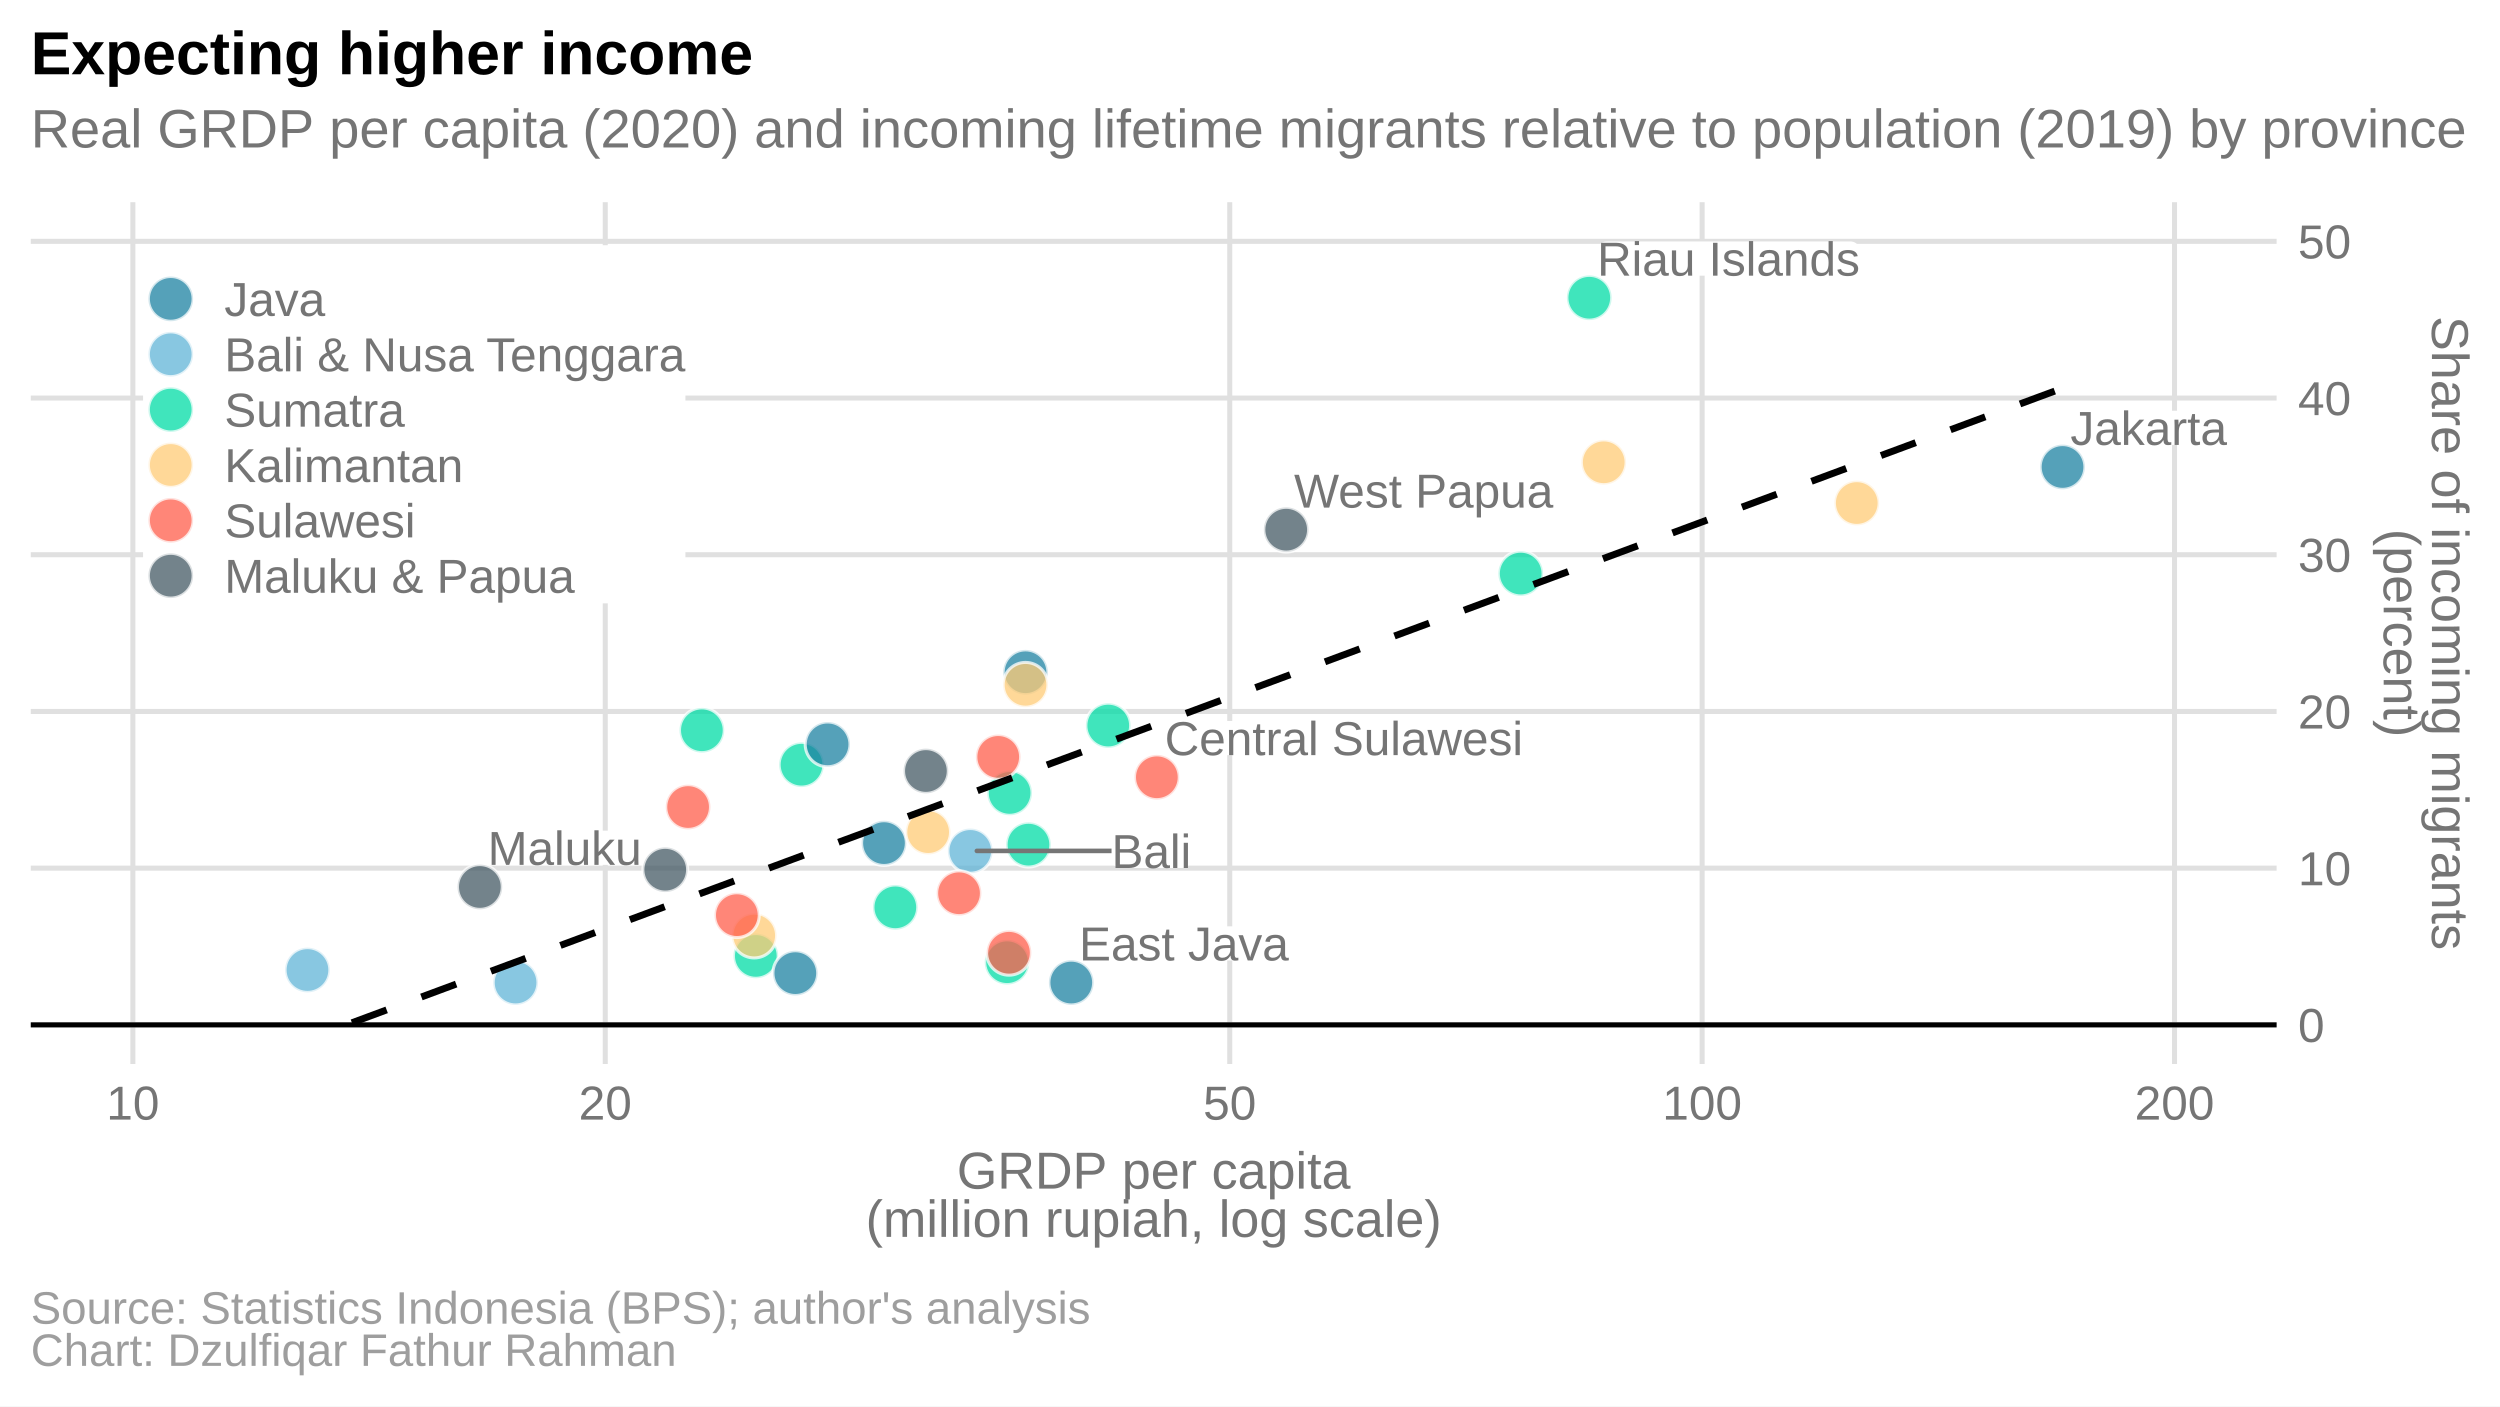
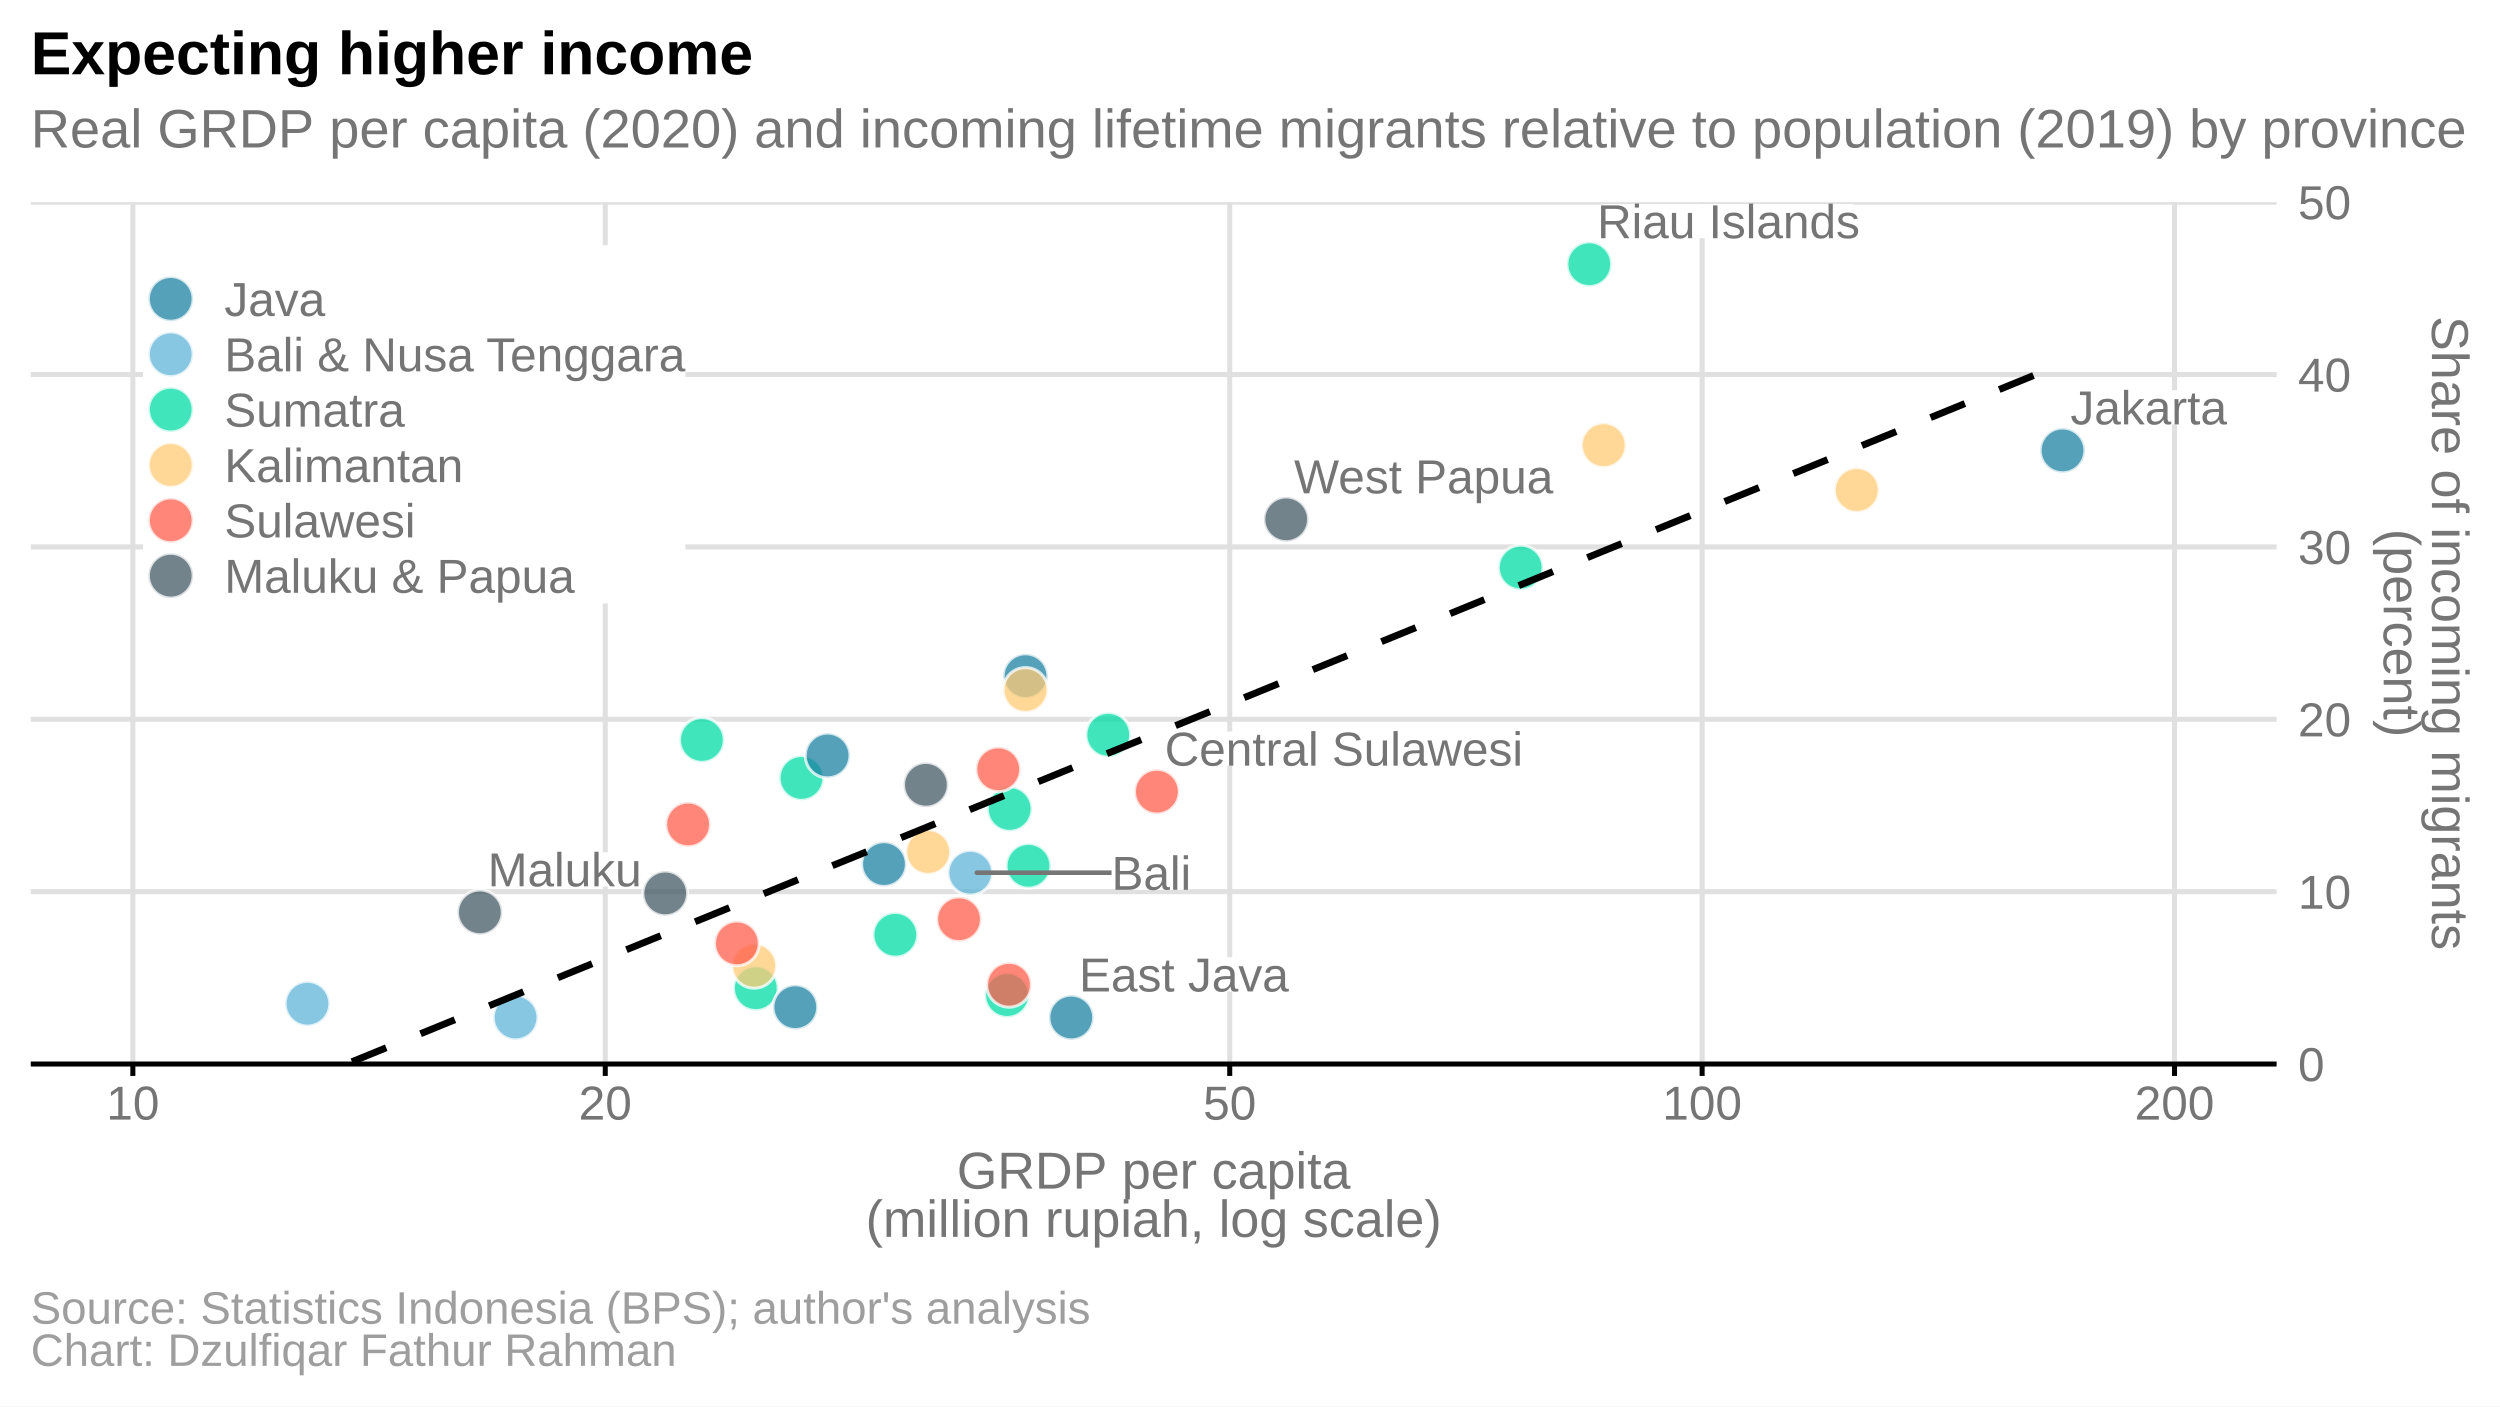
<svg xmlns="http://www.w3.org/2000/svg" class="svglite" width="576.00pt" height="324.00pt" viewBox="0 0 576.00 324.00">
  <defs>
    <style type="text/css">
    .svglite line, .svglite polyline, .svglite polygon, .svglite path, .svglite rect, .svglite circle {
      fill: none;
      stroke: #000000;
      stroke-linecap: round;
      stroke-linejoin: round;
      stroke-miterlimit: 10.00;
    }
  </style>
  </defs>
  <rect width="100%" height="100%" style="stroke: none; fill: #FFFFFF;" />
  <defs>
    <clipPath id="cpMC4wMHw1NzYuMDB8MC4wMHwzMjQuMDA=">
      <rect x="0.00" y="0.00" width="576.00" height="324.00" />
    </clipPath>
  </defs>
  <g clip-path="url(#cpMC4wMHw1NzYuMDB8MC4wMHwzMjQuMDA=)">
    <rect x="0.00" y="0.00" width="576.00" height="324.00" style="stroke-width: 1.07; stroke: none; fill: #FFFFFF;" />
  </g>
  <defs>
    <clipPath id="cpNy4wOXw1MjQuNTN8NDYuNTh8MjQ1LjE1">
      <rect x="7.09" y="46.58" width="517.44" height="198.58" />
    </clipPath>
  </defs>
  <g clip-path="url(#cpNy4wOXw1MjQuNTN8NDYuNTh8MjQ1LjE1)">
    <rect x="7.09" y="46.58" width="517.44" height="198.58" style="stroke-width: 1.07; stroke: none; fill: #FFFFFF;" />
-     <polyline points="7.09,236.13 524.53,236.13 " style="stroke-width: 1.16; stroke: #E0E0E0; stroke-linecap: butt;" />
-     <polyline points="7.09,200.02 524.53,200.02 " style="stroke-width: 1.16; stroke: #E0E0E0; stroke-linecap: butt;" />
-     <polyline points="7.09,163.92 524.53,163.92 " style="stroke-width: 1.16; stroke: #E0E0E0; stroke-linecap: butt;" />
-     <polyline points="7.09,127.81 524.53,127.81 " style="stroke-width: 1.16; stroke: #E0E0E0; stroke-linecap: butt;" />
-     <polyline points="7.09,91.71 524.53,91.71 " style="stroke-width: 1.16; stroke: #E0E0E0; stroke-linecap: butt;" />
-     <polyline points="7.09,55.60 524.53,55.60 " style="stroke-width: 1.16; stroke: #E0E0E0; stroke-linecap: butt;" />
+     <polyline points="7.09,245.15 524.53,245.15 " style="stroke-width: 1.16; stroke: #E0E0E0; stroke-linecap: butt;" />
+     <polyline points="7.09,205.44 524.53,205.44 " style="stroke-width: 1.16; stroke: #E0E0E0; stroke-linecap: butt;" />
+     <polyline points="7.09,165.72 524.53,165.72 " style="stroke-width: 1.16; stroke: #E0E0E0; stroke-linecap: butt;" />
+     <polyline points="7.09,126.01 524.53,126.01 " style="stroke-width: 1.16; stroke: #E0E0E0; stroke-linecap: butt;" />
+     <polyline points="7.09,86.29 524.53,86.29 " style="stroke-width: 1.16; stroke: #E0E0E0; stroke-linecap: butt;" />
+     <polyline points="7.09,46.58 524.53,46.58 " style="stroke-width: 1.16; stroke: #E0E0E0; stroke-linecap: butt;" />
    <polyline points="30.61,245.15 30.61,46.58 " style="stroke-width: 1.16; stroke: #E0E0E0; stroke-linecap: butt;" />
    <polyline points="139.45,245.15 139.45,46.58 " style="stroke-width: 1.16; stroke: #E0E0E0; stroke-linecap: butt;" />
    <polyline points="283.33,245.15 283.33,46.58 " style="stroke-width: 1.16; stroke: #E0E0E0; stroke-linecap: butt;" />
    <polyline points="392.17,245.15 392.17,46.58 " style="stroke-width: 1.16; stroke: #E0E0E0; stroke-linecap: butt;" />
    <polyline points="501.01,245.15 501.01,46.58 " style="stroke-width: 1.16; stroke: #E0E0E0; stroke-linecap: butt;" />
-     <line x1="7.09" y1="236.13" x2="524.53" y2="236.13" style="stroke-width: 1.16; stroke-linecap: butt;" />
-     <circle cx="174.14" cy="220.24" r="5.16" style="stroke-width: 0.71; stroke: #FFFFFF; stroke-opacity: 0.75; fill: #00DCA6; fill-opacity: 0.75;" />
-     <circle cx="232.03" cy="221.69" r="5.16" style="stroke-width: 0.71; stroke: #FFFFFF; stroke-opacity: 0.75; fill: #00DCA6; fill-opacity: 0.75;" />
-     <circle cx="206.28" cy="209.05" r="5.16" style="stroke-width: 0.71; stroke: #FFFFFF; stroke-opacity: 0.75; fill: #00DCA6; fill-opacity: 0.75;" />
-     <circle cx="350.37" cy="132.15" r="5.16" style="stroke-width: 0.71; stroke: #FFFFFF; stroke-opacity: 0.75; fill: #00DCA6; fill-opacity: 0.75;" />
-     <circle cx="255.34" cy="167.17" r="5.16" style="stroke-width: 0.71; stroke: #FFFFFF; stroke-opacity: 0.75; fill: #00DCA6; fill-opacity: 0.75;" />
-     <circle cx="236.96" cy="194.61" r="5.16" style="stroke-width: 0.71; stroke: #FFFFFF; stroke-opacity: 0.75; fill: #00DCA6; fill-opacity: 0.75;" />
-     <circle cx="161.71" cy="168.25" r="5.16" style="stroke-width: 0.71; stroke: #FFFFFF; stroke-opacity: 0.75; fill: #00DCA6; fill-opacity: 0.75;" />
-     <circle cx="184.67" cy="176.19" r="5.16" style="stroke-width: 0.71; stroke: #FFFFFF; stroke-opacity: 0.75; fill: #00DCA6; fill-opacity: 0.75;" />
-     <circle cx="232.62" cy="182.69" r="5.16" style="stroke-width: 0.71; stroke: #FFFFFF; stroke-opacity: 0.75; fill: #00DCA6; fill-opacity: 0.75;" />
-     <circle cx="366.17" cy="68.60" r="5.16" style="stroke-width: 0.71; stroke: #FFFFFF; stroke-opacity: 0.75; fill: #00DCA6; fill-opacity: 0.75;" />
-     <circle cx="475.21" cy="107.59" r="5.16" style="stroke-width: 0.71; stroke: #FFFFFF; stroke-opacity: 0.75; fill: #1D81A2; fill-opacity: 0.75;" />
-     <circle cx="203.67" cy="194.25" r="5.16" style="stroke-width: 0.71; stroke: #FFFFFF; stroke-opacity: 0.75; fill: #1D81A2; fill-opacity: 0.75;" />
-     <circle cx="183.24" cy="224.21" r="5.16" style="stroke-width: 0.71; stroke: #FFFFFF; stroke-opacity: 0.75; fill: #1D81A2; fill-opacity: 0.75;" />
-     <circle cx="190.68" cy="171.50" r="5.16" style="stroke-width: 0.71; stroke: #FFFFFF; stroke-opacity: 0.75; fill: #1D81A2; fill-opacity: 0.75;" />
-     <circle cx="246.82" cy="226.38" r="5.16" style="stroke-width: 0.71; stroke: #FFFFFF; stroke-opacity: 0.75; fill: #1D81A2; fill-opacity: 0.75;" />
-     <circle cx="236.28" cy="154.89" r="5.16" style="stroke-width: 0.71; stroke: #FFFFFF; stroke-opacity: 0.75; fill: #1D81A2; fill-opacity: 0.75;" />
-     <circle cx="223.55" cy="196.05" r="5.16" style="stroke-width: 0.71; stroke: #FFFFFF; stroke-opacity: 0.75; fill: #60B4D7; fill-opacity: 0.75;" />
-     <circle cx="118.79" cy="226.38" r="5.16" style="stroke-width: 0.71; stroke: #FFFFFF; stroke-opacity: 0.75; fill: #60B4D7; fill-opacity: 0.75;" />
-     <circle cx="70.84" cy="223.49" r="5.16" style="stroke-width: 0.71; stroke: #FFFFFF; stroke-opacity: 0.75; fill: #60B4D7; fill-opacity: 0.75;" />
-     <circle cx="173.77" cy="215.55" r="5.16" style="stroke-width: 0.71; stroke: #FFFFFF; stroke-opacity: 0.75; fill: #FFCA76; fill-opacity: 0.75;" />
-     <circle cx="236.28" cy="157.78" r="5.16" style="stroke-width: 0.71; stroke: #FFFFFF; stroke-opacity: 0.75; fill: #FFCA76; fill-opacity: 0.75;" />
-     <circle cx="213.85" cy="191.72" r="5.16" style="stroke-width: 0.71; stroke: #FFFFFF; stroke-opacity: 0.75; fill: #FFCA76; fill-opacity: 0.75;" />
-     <circle cx="427.80" cy="115.90" r="5.16" style="stroke-width: 0.71; stroke: #FFFFFF; stroke-opacity: 0.75; fill: #FFCA76; fill-opacity: 0.75;" />
-     <circle cx="369.50" cy="106.51" r="5.16" style="stroke-width: 0.71; stroke: #FFFFFF; stroke-opacity: 0.75; fill: #FFCA76; fill-opacity: 0.75;" />
-     <circle cx="220.96" cy="205.80" r="5.16" style="stroke-width: 0.71; stroke: #FFFFFF; stroke-opacity: 0.75; fill: #FF5E4B; fill-opacity: 0.75;" />
-     <circle cx="266.54" cy="179.08" r="5.16" style="stroke-width: 0.71; stroke: #FFFFFF; stroke-opacity: 0.75; fill: #FF5E4B; fill-opacity: 0.75;" />
-     <circle cx="232.47" cy="219.52" r="5.16" style="stroke-width: 0.71; stroke: #FFFFFF; stroke-opacity: 0.75; fill: #FF5E4B; fill-opacity: 0.75;" />
-     <circle cx="229.99" cy="174.39" r="5.16" style="stroke-width: 0.71; stroke: #FFFFFF; stroke-opacity: 0.75; fill: #FF5E4B; fill-opacity: 0.75;" />
-     <circle cx="169.77" cy="210.85" r="5.16" style="stroke-width: 0.71; stroke: #FFFFFF; stroke-opacity: 0.75; fill: #FF5E4B; fill-opacity: 0.75;" />
-     <circle cx="158.54" cy="185.94" r="5.16" style="stroke-width: 0.71; stroke: #FFFFFF; stroke-opacity: 0.75; fill: #FF5E4B; fill-opacity: 0.75;" />
-     <circle cx="110.56" cy="204.36" r="5.16" style="stroke-width: 0.71; stroke: #FFFFFF; stroke-opacity: 0.75; fill: #455A64; fill-opacity: 0.75;" />
-     <circle cx="153.27" cy="200.38" r="5.16" style="stroke-width: 0.71; stroke: #FFFFFF; stroke-opacity: 0.75; fill: #455A64; fill-opacity: 0.75;" />
-     <circle cx="296.34" cy="122.04" r="5.16" style="stroke-width: 0.71; stroke: #FFFFFF; stroke-opacity: 0.75; fill: #455A64; fill-opacity: 0.75;" />
-     <circle cx="213.33" cy="177.64" r="5.16" style="stroke-width: 0.71; stroke: #FFFFFF; stroke-opacity: 0.75; fill: #455A64; fill-opacity: 0.75;" />
-     <polyline points="81.08,235.65 86.20,233.75 91.32,231.85 96.44,229.95 101.55,228.05 106.67,226.15 111.79,224.26 116.91,222.36 122.03,220.46 127.15,218.56 132.27,216.66 137.38,214.76 142.50,212.86 147.62,210.96 152.74,209.06 157.86,207.17 162.98,205.27 168.10,203.37 173.21,201.47 178.33,199.57 183.45,197.67 188.57,195.77 193.69,193.87 198.81,191.98 203.93,190.08 209.04,188.18 214.16,186.28 219.28,184.38 224.40,182.48 229.52,180.58 234.64,178.68 239.76,176.78 244.87,174.89 249.99,172.99 255.11,171.09 260.23,169.19 265.35,167.29 270.47,165.39 275.59,163.49 280.70,161.59 285.82,159.69 290.94,157.80 296.06,155.90 301.18,154.00 306.30,152.10 311.42,150.20 316.54,148.30 321.65,146.40 326.77,144.50 331.89,142.60 337.01,140.71 342.13,138.81 347.25,136.91 352.37,135.01 357.48,133.11 362.60,131.21 367.72,129.31 372.84,127.41 377.96,125.51 383.08,123.62 388.20,121.72 393.31,119.82 398.43,117.92 403.55,116.02 408.67,114.12 413.79,112.22 418.91,110.32 424.03,108.42 429.14,106.53 434.26,104.63 439.38,102.73 444.50,100.83 449.62,98.93 454.74,97.03 459.86,95.13 464.97,93.23 470.09,91.33 475.21,89.44 " style="stroke-width: 1.60; stroke-dasharray: 8.54,8.54; stroke-linecap: butt;" />
-     <polygon points="370.14,63.51 426.37,63.51 426.28,63.51 426.63,63.50 426.97,63.43 427.29,63.30 427.59,63.13 427.86,62.91 428.09,62.65 428.28,62.36 428.41,62.04 428.50,61.70 428.53,61.35 428.53,61.35 428.53,57.79 428.53,57.79 428.50,57.45 428.41,57.11 428.28,56.79 428.09,56.50 427.86,56.24 427.59,56.02 427.29,55.84 426.97,55.72 426.63,55.65 426.37,55.63 370.14,55.63 370.40,55.65 370.05,55.64 369.71,55.68 369.38,55.78 369.06,55.92 368.78,56.12 368.52,56.36 368.32,56.64 368.15,56.95 368.04,57.28 367.99,57.62 367.98,57.79 367.98,61.35 367.99,61.18 367.99,61.53 368.04,61.87 368.15,62.20 368.32,62.51 368.52,62.78 368.78,63.02 369.06,63.22 369.38,63.37 369.71,63.47 370.05,63.51 " style="stroke-width: 0.00; stroke: none; fill: #FFFFFF;" />
-     <text x="367.98" y="63.51" style="font-size: 11.00px; fill: #757575; font-family: Arial;" textLength="60.54px" lengthAdjust="spacingAndGlyphs">Riau Islands</text>
-     <polygon points="479.18,102.51 510.95,102.51 510.86,102.50 511.21,102.49 511.55,102.42 511.87,102.30 512.17,102.12 512.44,101.90 512.67,101.64 512.86,101.35 512.99,101.03 513.08,100.69 513.11,100.35 513.11,100.35 513.11,96.79 513.11,96.79 513.08,96.44 512.99,96.10 512.86,95.78 512.67,95.49 512.44,95.23 512.17,95.01 511.87,94.84 511.55,94.71 511.21,94.64 510.95,94.63 479.18,94.63 479.44,94.64 479.09,94.63 478.75,94.67 478.41,94.77 478.10,94.92 477.81,95.12 477.56,95.36 477.35,95.63 477.19,95.94 477.08,96.27 477.03,96.61 477.02,96.79 477.02,100.35 477.03,100.17 477.03,100.52 477.08,100.86 477.19,101.19 477.35,101.50 477.56,101.78 477.81,102.02 478.10,102.22 478.41,102.37 478.75,102.46 479.09,102.50 " style="stroke-width: 0.00; stroke: none; fill: #FFFFFF;" />
-     <text x="477.02" y="102.51" style="font-size: 11.00px; fill: #757575; font-family: Arial;" textLength="36.09px" lengthAdjust="spacingAndGlyphs">Jakarta</text>
-     <polygon points="250.79,221.29 294.79,221.29 294.70,221.29 295.05,221.28 295.39,221.21 295.71,221.08 296.02,220.91 296.28,220.69 296.51,220.43 296.70,220.14 296.84,219.82 296.92,219.48 296.95,219.13 296.95,219.13 296.95,215.58 296.95,215.58 296.92,215.23 296.84,214.89 296.70,214.57 296.51,214.28 296.28,214.02 296.02,213.80 295.71,213.62 295.39,213.50 295.05,213.43 294.79,213.42 250.79,213.42 251.05,213.43 250.70,213.42 250.36,213.46 250.02,213.56 249.71,213.70 249.42,213.90 249.17,214.14 248.96,214.42 248.80,214.73 248.69,215.06 248.64,215.40 248.63,215.58 248.63,219.13 248.64,218.96 248.64,219.31 248.69,219.65 248.80,219.98 248.96,220.29 249.17,220.56 249.42,220.81 249.71,221.00 250.02,221.15 250.36,221.25 250.70,221.29 " style="stroke-width: 0.00; stroke: none; fill: #FFFFFF;" />
-     <text x="248.63" y="221.29" style="font-size: 11.00px; fill: #757575; font-family: Arial;" textLength="48.32px" lengthAdjust="spacingAndGlyphs">East Java</text>
-     <polygon points="270.51,173.99 348.74,173.99 348.65,173.99 349.00,173.98 349.34,173.91 349.66,173.79 349.96,173.61 350.23,173.39 350.46,173.13 350.65,172.84 350.79,172.52 350.87,172.18 350.90,171.83 350.90,171.83 350.90,168.28 350.90,168.28 350.87,167.93 350.79,167.59 350.65,167.27 350.46,166.98 350.23,166.72 349.96,166.50 349.66,166.33 349.34,166.20 349.00,166.13 348.74,166.12 270.51,166.12 270.77,166.13 270.42,166.12 270.08,166.16 269.74,166.26 269.43,166.41 269.14,166.60 268.89,166.84 268.68,167.12 268.52,167.43 268.41,167.76 268.36,168.10 268.35,168.28 268.35,171.83 268.36,171.66 268.36,172.01 268.41,172.35 268.52,172.68 268.68,172.99 268.89,173.27 269.14,173.51 269.43,173.70 269.74,173.85 270.08,173.95 270.42,173.99 " style="stroke-width: 0.00; stroke: none; fill: #FFFFFF;" />
-     <text x="268.35" y="173.99" style="font-size: 11.00px; fill: #757575; font-family: Arial;" textLength="82.55px" lengthAdjust="spacingAndGlyphs">Central Sulawesi</text>
-     <polygon points="114.53,199.27 145.68,199.27 145.59,199.27 145.94,199.25 146.28,199.18 146.60,199.06 146.90,198.89 147.17,198.67 147.40,198.41 147.59,198.11 147.73,197.79 147.81,197.45 147.84,197.11 147.84,197.11 147.84,193.55 147.84,193.55 147.81,193.20 147.73,192.87 147.59,192.55 147.40,192.25 147.17,191.99 146.90,191.77 146.60,191.60 146.28,191.48 145.94,191.41 145.68,191.39 114.53,191.39 114.79,191.41 114.44,191.39 114.10,191.43 113.76,191.53 113.45,191.68 113.16,191.88 112.91,192.12 112.70,192.40 112.54,192.70 112.43,193.03 112.38,193.38 112.37,193.55 112.37,197.11 112.38,196.93 112.38,197.28 112.43,197.62 112.54,197.95 112.70,198.26 112.91,198.54 113.16,198.78 113.45,198.98 113.76,199.13 114.10,199.22 114.44,199.27 " style="stroke-width: 0.00; stroke: none; fill: #FFFFFF;" />
-     <text x="112.37" y="199.27" style="font-size: 11.00px; fill: #757575; font-family: Arial;" textLength="35.47px" lengthAdjust="spacingAndGlyphs">Maluku</text>
-     <polygon points="300.31,116.95 355.73,116.95 355.64,116.95 355.99,116.93 356.33,116.86 356.65,116.74 356.96,116.57 357.23,116.35 357.46,116.09 357.64,115.79 357.78,115.47 357.86,115.13 357.89,114.79 357.89,114.79 357.89,111.23 357.89,111.23 357.86,110.88 357.78,110.55 357.64,110.23 357.46,109.93 357.23,109.67 356.96,109.45 356.65,109.28 356.33,109.16 355.99,109.09 355.73,109.07 300.31,109.07 300.57,109.09 300.22,109.07 299.88,109.11 299.54,109.21 299.23,109.36 298.94,109.56 298.69,109.80 298.48,110.08 298.32,110.38 298.21,110.71 298.16,111.06 298.15,111.23 298.15,114.79 298.16,114.61 298.16,114.96 298.21,115.30 298.32,115.63 298.48,115.94 298.69,116.22 298.94,116.46 299.23,116.66 299.54,116.81 299.88,116.90 300.22,116.95 " style="stroke-width: 0.00; stroke: none; fill: #FFFFFF;" />
-     <text x="298.15" y="116.95" style="font-size: 11.00px; fill: #757575; font-family: Arial;" textLength="59.74px" lengthAdjust="spacingAndGlyphs">West Papua</text>
-     <line x1="259.70" y1="196.05" x2="225.07" y2="196.05" style="stroke-width: 1.07; stroke: #757575;" />
-     <polygon points="258.26,199.99 272.28,199.99 272.19,199.99 272.54,199.97 272.88,199.90 273.21,199.78 273.51,199.61 273.78,199.39 274.01,199.13 274.19,198.83 274.33,198.51 274.41,198.18 274.44,197.83 274.44,197.83 274.44,194.27 274.44,194.27 274.41,193.93 274.33,193.59 274.19,193.27 274.01,192.98 273.78,192.72 273.51,192.50 273.21,192.32 272.88,192.20 272.54,192.13 272.28,192.11 258.26,192.11 258.52,192.13 258.17,192.12 257.83,192.16 257.50,192.25 257.18,192.40 256.90,192.60 256.65,192.84 256.44,193.12 256.27,193.43 256.16,193.76 256.11,194.10 256.10,194.27 256.10,197.83 256.11,197.66 256.11,198.00 256.16,198.35 256.27,198.68 256.44,198.98 256.65,199.26 256.90,199.50 257.18,199.70 257.50,199.85 257.83,199.95 258.17,199.99 " style="stroke-width: nan; stroke: none; fill: #FFFFFF;" />
-     <text x="256.10" y="199.99" style="font-size: 11.00px; fill: #757575; font-family: Arial;" textLength="18.34px" lengthAdjust="spacingAndGlyphs">Bali</text>
+     <circle cx="174.14" cy="227.68" r="5.16" style="stroke-width: 0.71; stroke: #FFFFFF; stroke-opacity: 0.75; fill: #00DCA6; fill-opacity: 0.75;" />
+     <circle cx="232.03" cy="229.27" r="5.16" style="stroke-width: 0.71; stroke: #FFFFFF; stroke-opacity: 0.75; fill: #00DCA6; fill-opacity: 0.75;" />
+     <circle cx="206.28" cy="215.37" r="5.16" style="stroke-width: 0.71; stroke: #FFFFFF; stroke-opacity: 0.75; fill: #00DCA6; fill-opacity: 0.75;" />
+     <circle cx="350.37" cy="130.77" r="5.16" style="stroke-width: 0.71; stroke: #FFFFFF; stroke-opacity: 0.75; fill: #00DCA6; fill-opacity: 0.75;" />
+     <circle cx="255.34" cy="169.30" r="5.16" style="stroke-width: 0.71; stroke: #FFFFFF; stroke-opacity: 0.75; fill: #00DCA6; fill-opacity: 0.75;" />
+     <circle cx="236.96" cy="199.48" r="5.16" style="stroke-width: 0.71; stroke: #FFFFFF; stroke-opacity: 0.75; fill: #00DCA6; fill-opacity: 0.75;" />
+     <circle cx="161.71" cy="170.49" r="5.16" style="stroke-width: 0.71; stroke: #FFFFFF; stroke-opacity: 0.75; fill: #00DCA6; fill-opacity: 0.75;" />
+     <circle cx="184.67" cy="179.23" r="5.16" style="stroke-width: 0.71; stroke: #FFFFFF; stroke-opacity: 0.75; fill: #00DCA6; fill-opacity: 0.75;" />
+     <circle cx="232.62" cy="186.38" r="5.16" style="stroke-width: 0.71; stroke: #FFFFFF; stroke-opacity: 0.75; fill: #00DCA6; fill-opacity: 0.75;" />
+     <circle cx="366.17" cy="60.87" r="5.16" style="stroke-width: 0.71; stroke: #FFFFFF; stroke-opacity: 0.75; fill: #00DCA6; fill-opacity: 0.75;" />
+     <circle cx="475.21" cy="103.77" r="5.16" style="stroke-width: 0.71; stroke: #FFFFFF; stroke-opacity: 0.75; fill: #1D81A2; fill-opacity: 0.75;" />
+     <circle cx="203.67" cy="199.08" r="5.16" style="stroke-width: 0.71; stroke: #FFFFFF; stroke-opacity: 0.75; fill: #1D81A2; fill-opacity: 0.75;" />
+     <circle cx="183.24" cy="232.05" r="5.16" style="stroke-width: 0.71; stroke: #FFFFFF; stroke-opacity: 0.75; fill: #1D81A2; fill-opacity: 0.75;" />
+     <circle cx="190.68" cy="174.06" r="5.16" style="stroke-width: 0.71; stroke: #FFFFFF; stroke-opacity: 0.75; fill: #1D81A2; fill-opacity: 0.75;" />
+     <circle cx="246.82" cy="234.43" r="5.16" style="stroke-width: 0.71; stroke: #FFFFFF; stroke-opacity: 0.75; fill: #1D81A2; fill-opacity: 0.75;" />
+     <circle cx="236.28" cy="155.79" r="5.16" style="stroke-width: 0.71; stroke: #FFFFFF; stroke-opacity: 0.75; fill: #1D81A2; fill-opacity: 0.75;" />
+     <circle cx="223.55" cy="201.07" r="5.16" style="stroke-width: 0.71; stroke: #FFFFFF; stroke-opacity: 0.75; fill: #60B4D7; fill-opacity: 0.75;" />
+     <circle cx="118.79" cy="234.43" r="5.16" style="stroke-width: 0.71; stroke: #FFFFFF; stroke-opacity: 0.75; fill: #60B4D7; fill-opacity: 0.75;" />
+     <circle cx="70.84" cy="231.25" r="5.16" style="stroke-width: 0.71; stroke: #FFFFFF; stroke-opacity: 0.75; fill: #60B4D7; fill-opacity: 0.75;" />
+     <circle cx="173.77" cy="222.52" r="5.16" style="stroke-width: 0.71; stroke: #FFFFFF; stroke-opacity: 0.75; fill: #FFCA76; fill-opacity: 0.75;" />
+     <circle cx="236.28" cy="158.97" r="5.16" style="stroke-width: 0.71; stroke: #FFFFFF; stroke-opacity: 0.75; fill: #FFCA76; fill-opacity: 0.75;" />
+     <circle cx="213.85" cy="196.30" r="5.16" style="stroke-width: 0.71; stroke: #FFFFFF; stroke-opacity: 0.75; fill: #FFCA76; fill-opacity: 0.75;" />
+     <circle cx="427.80" cy="112.90" r="5.16" style="stroke-width: 0.71; stroke: #FFFFFF; stroke-opacity: 0.75; fill: #FFCA76; fill-opacity: 0.75;" />
+     <circle cx="369.50" cy="102.57" r="5.16" style="stroke-width: 0.71; stroke: #FFFFFF; stroke-opacity: 0.75; fill: #FFCA76; fill-opacity: 0.75;" />
+     <circle cx="220.96" cy="211.79" r="5.16" style="stroke-width: 0.71; stroke: #FFFFFF; stroke-opacity: 0.75; fill: #FF5E4B; fill-opacity: 0.75;" />
+     <circle cx="266.54" cy="182.40" r="5.16" style="stroke-width: 0.71; stroke: #FFFFFF; stroke-opacity: 0.75; fill: #FF5E4B; fill-opacity: 0.75;" />
+     <circle cx="232.47" cy="226.89" r="5.16" style="stroke-width: 0.71; stroke: #FFFFFF; stroke-opacity: 0.75; fill: #FF5E4B; fill-opacity: 0.75;" />
+     <circle cx="229.99" cy="177.24" r="5.16" style="stroke-width: 0.71; stroke: #FFFFFF; stroke-opacity: 0.75; fill: #FF5E4B; fill-opacity: 0.75;" />
+     <circle cx="169.77" cy="217.35" r="5.16" style="stroke-width: 0.71; stroke: #FFFFFF; stroke-opacity: 0.75; fill: #FF5E4B; fill-opacity: 0.75;" />
+     <circle cx="158.54" cy="189.95" r="5.16" style="stroke-width: 0.71; stroke: #FFFFFF; stroke-opacity: 0.75; fill: #FF5E4B; fill-opacity: 0.75;" />
+     <circle cx="110.56" cy="210.20" r="5.16" style="stroke-width: 0.71; stroke: #FFFFFF; stroke-opacity: 0.75; fill: #455A64; fill-opacity: 0.75;" />
+     <circle cx="153.27" cy="205.84" r="5.16" style="stroke-width: 0.71; stroke: #FFFFFF; stroke-opacity: 0.75; fill: #455A64; fill-opacity: 0.75;" />
+     <circle cx="296.34" cy="119.65" r="5.16" style="stroke-width: 0.71; stroke: #FFFFFF; stroke-opacity: 0.75; fill: #455A64; fill-opacity: 0.75;" />
+     <circle cx="213.33" cy="180.82" r="5.16" style="stroke-width: 0.71; stroke: #FFFFFF; stroke-opacity: 0.75; fill: #455A64; fill-opacity: 0.75;" />
+     <polyline points="81.08,244.63 86.20,242.54 91.32,240.45 96.44,238.36 101.55,236.27 106.67,234.18 111.79,232.10 116.91,230.01 122.03,227.92 127.15,225.83 132.27,223.74 137.38,221.65 142.50,219.56 147.62,217.47 152.74,215.38 157.86,213.30 162.98,211.21 168.10,209.12 173.21,207.03 178.33,204.94 183.45,202.85 188.57,200.76 193.69,198.67 198.81,196.59 203.93,194.50 209.04,192.41 214.16,190.32 219.28,188.23 224.40,186.14 229.52,184.05 234.64,181.96 239.76,179.88 244.87,177.79 249.99,175.70 255.11,173.61 260.23,171.52 265.35,169.43 270.47,167.34 275.59,165.25 280.70,163.17 285.82,161.08 290.94,158.99 296.06,156.90 301.18,154.81 306.30,152.72 311.42,150.63 316.54,148.54 321.65,146.46 326.77,144.37 331.89,142.28 337.01,140.19 342.13,138.10 347.25,136.01 352.37,133.92 357.48,131.83 362.60,129.75 367.72,127.66 372.84,125.57 377.96,123.48 383.08,121.39 388.20,119.30 393.31,117.21 398.43,115.12 403.55,113.04 408.67,110.95 413.79,108.86 418.91,106.77 424.03,104.68 429.14,102.59 434.26,100.50 439.38,98.41 444.50,96.33 449.62,94.24 454.74,92.15 459.86,90.06 464.97,87.97 470.09,85.88 475.21,83.79 " style="stroke-width: 1.60; stroke-dasharray: 8.54,8.54; stroke-linecap: butt;" />
+     <polygon points="370.14,54.88 426.37,54.88 426.28,54.88 426.63,54.87 426.97,54.80 427.29,54.67 427.59,54.50 427.86,54.28 428.09,54.02 428.28,53.73 428.41,53.41 428.50,53.07 428.53,52.72 428.53,52.72 428.53,49.17 428.53,49.17 428.50,48.82 428.41,48.48 428.28,48.16 428.09,47.87 427.86,47.61 427.59,47.39 427.29,47.21 426.97,47.09 426.63,47.02 426.37,47.01 370.14,47.01 370.40,47.02 370.05,47.01 369.71,47.05 369.38,47.15 369.06,47.30 368.78,47.49 368.52,47.73 368.32,48.01 368.15,48.32 368.04,48.65 367.99,48.99 367.98,49.17 367.98,52.72 367.99,52.55 367.99,52.90 368.04,53.24 368.15,53.57 368.32,53.88 368.52,54.15 368.78,54.40 369.06,54.59 369.38,54.74 369.71,54.84 370.05,54.88 " style="stroke-width: 0.00; stroke: none; fill: #FFFFFF;" />
+     <text x="367.98" y="54.88" style="font-size: 11.00px; fill: #757575; font-family: Arial;" textLength="60.54px" lengthAdjust="spacingAndGlyphs">Riau Islands</text>
+     <polygon points="479.18,97.78 510.95,97.78 510.86,97.77 511.21,97.76 511.55,97.69 511.87,97.57 512.17,97.39 512.44,97.17 512.67,96.91 512.86,96.62 512.99,96.30 513.08,95.96 513.11,95.62 513.11,95.62 513.11,92.06 513.11,92.06 513.08,91.71 512.99,91.37 512.86,91.06 512.67,90.76 512.44,90.50 512.17,90.28 511.87,90.11 511.55,89.98 511.21,89.91 510.95,89.90 479.18,89.90 479.44,89.91 479.09,89.90 478.75,89.94 478.41,90.04 478.10,90.19 477.81,90.39 477.56,90.63 477.35,90.90 477.19,91.21 477.08,91.54 477.03,91.89 477.02,92.06 477.02,95.62 477.03,95.44 477.03,95.79 477.08,96.13 477.19,96.46 477.35,96.77 477.56,97.05 477.81,97.29 478.10,97.49 478.41,97.64 478.75,97.73 479.09,97.77 " style="stroke-width: 0.00; stroke: none; fill: #FFFFFF;" />
+     <text x="477.02" y="97.78" style="font-size: 11.00px; fill: #757575; font-family: Arial;" textLength="36.09px" lengthAdjust="spacingAndGlyphs">Jakarta</text>
+     <polygon points="250.79,228.44 294.79,228.44 294.70,228.44 295.05,228.43 295.39,228.36 295.71,228.23 296.02,228.06 296.28,227.84 296.51,227.58 296.70,227.28 296.84,226.96 296.92,226.63 296.95,226.28 296.95,226.28 296.95,222.72 296.95,222.72 296.92,222.38 296.84,222.04 296.70,221.72 296.51,221.43 296.28,221.17 296.02,220.95 295.71,220.77 295.39,220.65 295.05,220.58 294.79,220.56 250.79,220.56 251.05,220.58 250.70,220.57 250.36,220.61 250.02,220.70 249.71,220.85 249.42,221.05 249.17,221.29 248.96,221.57 248.80,221.88 248.69,222.21 248.64,222.55 248.63,222.72 248.63,226.28 248.64,226.11 248.64,226.45 248.69,226.80 248.80,227.13 248.96,227.44 249.17,227.71 249.42,227.95 249.71,228.15 250.02,228.30 250.36,228.40 250.70,228.44 " style="stroke-width: 0.00; stroke: none; fill: #FFFFFF;" />
+     <text x="248.63" y="228.44" style="font-size: 11.00px; fill: #757575; font-family: Arial;" textLength="48.32px" lengthAdjust="spacingAndGlyphs">East Java</text>
+     <polygon points="270.51,176.41 348.74,176.41 348.65,176.41 349.00,176.40 349.34,176.33 349.66,176.20 349.96,176.03 350.23,175.81 350.46,175.55 350.65,175.26 350.79,174.94 350.87,174.60 350.90,174.25 350.90,174.25 350.90,170.70 350.90,170.70 350.87,170.35 350.79,170.01 350.65,169.69 350.46,169.40 350.23,169.14 349.96,168.92 349.66,168.74 349.34,168.62 349.00,168.55 348.74,168.54 270.51,168.54 270.77,168.55 270.42,168.54 270.08,168.58 269.74,168.68 269.43,168.83 269.14,169.02 268.89,169.26 268.68,169.54 268.52,169.85 268.41,170.18 268.36,170.52 268.35,170.70 268.35,174.25 268.36,174.08 268.36,174.43 268.41,174.77 268.52,175.10 268.68,175.41 268.89,175.69 269.14,175.93 269.43,176.12 269.74,176.27 270.08,176.37 270.42,176.41 " style="stroke-width: 0.00; stroke: none; fill: #FFFFFF;" />
+     <text x="268.35" y="176.41" style="font-size: 11.00px; fill: #757575; font-family: Arial;" textLength="82.55px" lengthAdjust="spacingAndGlyphs">Central Sulawesi</text>
+     <polygon points="114.53,204.21 145.68,204.21 145.59,204.21 145.94,204.20 146.28,204.13 146.60,204.01 146.90,203.83 147.17,203.61 147.40,203.35 147.59,203.06 147.73,202.74 147.81,202.40 147.84,202.05 147.84,202.05 147.84,198.50 147.84,198.50 147.81,198.15 147.73,197.81 147.59,197.49 147.40,197.20 147.17,196.94 146.90,196.72 146.60,196.55 146.28,196.42 145.94,196.35 145.68,196.34 114.53,196.34 114.79,196.35 114.44,196.34 114.10,196.38 113.76,196.48 113.45,196.63 113.16,196.82 112.91,197.07 112.70,197.34 112.54,197.65 112.43,197.98 112.38,198.32 112.37,198.50 112.37,202.05 112.38,201.88 112.38,202.23 112.43,202.57 112.54,202.90 112.70,203.21 112.91,203.49 113.16,203.73 113.45,203.92 113.76,204.07 114.10,204.17 114.44,204.21 " style="stroke-width: 0.00; stroke: none; fill: #FFFFFF;" />
+     <text x="112.37" y="204.21" style="font-size: 11.00px; fill: #757575; font-family: Arial;" textLength="35.47px" lengthAdjust="spacingAndGlyphs">Maluku</text>
+     <polygon points="300.31,113.66 355.73,113.66 355.64,113.66 355.99,113.65 356.33,113.58 356.65,113.45 356.96,113.28 357.23,113.06 357.46,112.80 357.64,112.51 357.78,112.19 357.86,111.85 357.89,111.50 357.89,111.50 357.89,107.95 357.89,107.95 357.86,107.60 357.78,107.26 357.64,106.94 357.46,106.65 357.23,106.39 356.96,106.17 356.65,105.99 356.33,105.87 355.99,105.80 355.73,105.79 300.31,105.79 300.57,105.80 300.22,105.79 299.88,105.83 299.54,105.93 299.23,106.07 298.94,106.27 298.69,106.51 298.48,106.79 298.32,107.10 298.21,107.43 298.16,107.77 298.15,107.95 298.15,111.50 298.16,111.33 298.16,111.68 298.21,112.02 298.32,112.35 298.48,112.66 298.69,112.93 298.94,113.18 299.23,113.37 299.54,113.52 299.88,113.62 300.22,113.66 " style="stroke-width: 0.00; stroke: none; fill: #FFFFFF;" />
+     <text x="298.15" y="113.66" style="font-size: 11.00px; fill: #757575; font-family: Arial;" textLength="59.74px" lengthAdjust="spacingAndGlyphs">West Papua</text>
+     <line x1="259.70" y1="201.07" x2="225.07" y2="201.07" style="stroke-width: 1.07; stroke: #757575;" />
+     <polygon points="258.26,205.01 272.28,205.01 272.20,205.01 272.54,204.99 272.88,204.92 273.21,204.80 273.51,204.63 273.78,204.41 274.01,204.15 274.19,203.85 274.33,203.53 274.41,203.19 274.44,202.85 274.44,202.85 274.44,199.29 274.44,199.29 274.41,198.94 274.33,198.61 274.19,198.29 274.01,197.99 273.78,197.73 273.51,197.51 273.21,197.34 272.88,197.22 272.54,197.15 272.28,197.13 258.26,197.13 258.52,197.15 258.18,197.13 257.83,197.18 257.50,197.27 257.18,197.42 256.90,197.62 256.65,197.86 256.44,198.14 256.28,198.44 256.17,198.77 256.11,199.12 256.10,199.29 256.10,202.85 256.11,202.67 256.11,203.02 256.17,203.37 256.28,203.69 256.44,204.00 256.65,204.28 256.90,204.52 257.18,204.72 257.50,204.87 257.83,204.96 258.18,205.01 " style="stroke-width: nan; stroke: none; fill: #FFFFFF;" />
+     <text x="256.10" y="205.01" style="font-size: 11.00px; fill: #757575; font-family: Arial;" textLength="18.34px" lengthAdjust="spacingAndGlyphs">Bali</text>
  </g>
  <g clip-path="url(#cpMC4wMHw1NzYuMDB8MC4wMHwzMjQuMDA=)">
-     <text x="529.46" y="240.07" style="font-size: 11.00px; fill: #757575; font-family: Arial;" textLength="6.12px" lengthAdjust="spacingAndGlyphs">0</text>
-     <text x="529.46" y="203.96" style="font-size: 11.00px; fill: #757575; font-family: Arial;" textLength="12.24px" lengthAdjust="spacingAndGlyphs">10</text>
-     <text x="529.46" y="167.86" style="font-size: 11.00px; fill: #757575; font-family: Arial;" textLength="12.24px" lengthAdjust="spacingAndGlyphs">20</text>
-     <text x="529.46" y="131.75" style="font-size: 11.00px; fill: #757575; font-family: Arial;" textLength="12.24px" lengthAdjust="spacingAndGlyphs">30</text>
-     <text x="529.46" y="95.65" style="font-size: 11.00px; fill: #757575; font-family: Arial;" textLength="12.24px" lengthAdjust="spacingAndGlyphs">40</text>
-     <text x="529.46" y="59.54" style="font-size: 11.00px; fill: #757575; font-family: Arial;" textLength="12.24px" lengthAdjust="spacingAndGlyphs">50</text>
+     <text x="529.46" y="249.09" style="font-size: 11.00px; fill: #757575; font-family: Arial;" textLength="6.12px" lengthAdjust="spacingAndGlyphs">0</text>
+     <text x="529.46" y="209.38" style="font-size: 11.00px; fill: #757575; font-family: Arial;" textLength="12.24px" lengthAdjust="spacingAndGlyphs">10</text>
+     <text x="529.46" y="169.66" style="font-size: 11.00px; fill: #757575; font-family: Arial;" textLength="12.24px" lengthAdjust="spacingAndGlyphs">20</text>
+     <text x="529.46" y="129.95" style="font-size: 11.00px; fill: #757575; font-family: Arial;" textLength="12.24px" lengthAdjust="spacingAndGlyphs">30</text>
+     <text x="529.46" y="90.23" style="font-size: 11.00px; fill: #757575; font-family: Arial;" textLength="12.24px" lengthAdjust="spacingAndGlyphs">40</text>
+     <text x="529.46" y="50.51" style="font-size: 11.00px; fill: #757575; font-family: Arial;" textLength="12.24px" lengthAdjust="spacingAndGlyphs">50</text>
+     <polyline points="7.09,245.15 524.53,245.15 " style="stroke-width: 1.16; stroke-linecap: butt;" />
+     <polyline points="30.61,247.89 30.61,245.15 " style="stroke-width: 1.16; stroke-linecap: butt;" />
+     <polyline points="139.45,247.89 139.45,245.15 " style="stroke-width: 1.16; stroke-linecap: butt;" />
+     <polyline points="283.33,247.89 283.33,245.15 " style="stroke-width: 1.16; stroke-linecap: butt;" />
+     <polyline points="392.17,247.89 392.17,245.15 " style="stroke-width: 1.16; stroke-linecap: butt;" />
+     <polyline points="501.01,247.89 501.01,245.15 " style="stroke-width: 1.16; stroke-linecap: butt;" />
    <text x="30.61" y="257.96" text-anchor="middle" style="font-size: 11.00px; fill: #757575; font-family: Arial;" textLength="12.24px" lengthAdjust="spacingAndGlyphs">10</text>
    <text x="139.45" y="257.96" text-anchor="middle" style="font-size: 11.00px; fill: #757575; font-family: Arial;" textLength="12.24px" lengthAdjust="spacingAndGlyphs">20</text>
    <text x="283.33" y="257.96" text-anchor="middle" style="font-size: 11.00px; fill: #757575; font-family: Arial;" textLength="12.24px" lengthAdjust="spacingAndGlyphs">50</text>
    <text x="392.17" y="257.96" text-anchor="middle" style="font-size: 11.00px; fill: #757575; font-family: Arial;" textLength="18.36px" lengthAdjust="spacingAndGlyphs">100</text>
    <text x="501.01" y="257.96" text-anchor="middle" style="font-size: 11.00px; fill: #757575; font-family: Arial;" textLength="18.36px" lengthAdjust="spacingAndGlyphs">200</text>
    <text x="220.45" y="273.86" style="font-size: 12.00px; fill: #757575; font-family: Arial;" textLength="34.68px" lengthAdjust="spacingAndGlyphs">GRDP</text>
    <text x="258.46" y="273.86" style="font-size: 12.00px; fill: #757575; font-family: Arial;" textLength="17.34px" lengthAdjust="spacingAndGlyphs">per</text>
    <text x="279.14" y="273.86" style="font-size: 12.00px; fill: #757575; font-family: Arial;" textLength="32.03px" lengthAdjust="spacingAndGlyphs">capita</text>
    <text x="199.44" y="284.98" style="font-size: 12.00px; fill: #757575; font-family: Arial;" textLength="38.00px" lengthAdjust="spacingAndGlyphs">(million</text>
    <text x="240.78" y="284.98" style="font-size: 12.00px; fill: #757575; font-family: Arial;" textLength="36.69px" lengthAdjust="spacingAndGlyphs">rupiah,</text>
    <text x="280.80" y="284.98" style="font-size: 12.00px; fill: #757575; font-family: Arial;" textLength="16.01px" lengthAdjust="spacingAndGlyphs">log</text>
    <text x="300.15" y="284.98" style="font-size: 12.00px; fill: #757575; font-family: Arial;" textLength="32.02px" lengthAdjust="spacingAndGlyphs">scale)</text>
    <text transform="translate(560.32,72.82) rotate(90)" style="font-size: 12.00px; fill: #757575; font-family: Arial;" textLength="32.03px" lengthAdjust="spacingAndGlyphs">Share</text>
    <text transform="translate(560.32,108.18) rotate(90)" style="font-size: 12.00px; fill: #757575; font-family: Arial;" textLength="10.01px" lengthAdjust="spacingAndGlyphs">of</text>
    <text transform="translate(560.32,121.52) rotate(90)" style="font-size: 12.00px; fill: #757575; font-family: Arial;" textLength="48.03px" lengthAdjust="spacingAndGlyphs">incoming</text>
    <text transform="translate(560.32,172.89) rotate(90)" style="font-size: 12.00px; fill: #757575; font-family: Arial;" textLength="46.02px" lengthAdjust="spacingAndGlyphs">migrants</text>
    <text transform="translate(549.20,121.85) rotate(90)" style="font-size: 12.00px; fill: #757575; font-family: Arial;" textLength="48.02px" lengthAdjust="spacingAndGlyphs">(percent)</text>
    <rect x="32.96" y="56.50" width="124.96" height="82.51" style="stroke-width: 1.07; stroke: none; fill: #FFFFFF;" />
    <circle cx="39.34" cy="68.86" r="5.16" style="stroke-width: 0.71; stroke: #FFFFFF; stroke-opacity: 0.75; fill: #1D81A2; fill-opacity: 0.75;" />
    <circle cx="39.34" cy="81.62" r="5.16" style="stroke-width: 0.71; stroke: #FFFFFF; stroke-opacity: 0.75; fill: #60B4D7; fill-opacity: 0.75;" />
    <circle cx="39.34" cy="94.37" r="5.16" style="stroke-width: 0.71; stroke: #FFFFFF; stroke-opacity: 0.75; fill: #00DCA6; fill-opacity: 0.75;" />
    <circle cx="39.34" cy="107.13" r="5.16" style="stroke-width: 0.71; stroke: #FFFFFF; stroke-opacity: 0.75; fill: #FFCA76; fill-opacity: 0.75;" />
    <circle cx="39.34" cy="119.88" r="5.16" style="stroke-width: 0.71; stroke: #FFFFFF; stroke-opacity: 0.75; fill: #FF5E4B; fill-opacity: 0.75;" />
    <circle cx="39.34" cy="132.64" r="5.16" style="stroke-width: 0.71; stroke: #FFFFFF; stroke-opacity: 0.75; fill: #455A64; fill-opacity: 0.75;" />
    <text x="51.69" y="72.80" style="font-size: 11.00px; fill: #757575; font-family: Arial;" textLength="23.24px" lengthAdjust="spacingAndGlyphs">Java</text>
    <text x="51.69" y="85.55" style="font-size: 11.00px; fill: #757575; font-family: Arial;" textLength="106.22px" lengthAdjust="spacingAndGlyphs">Bali &amp; Nusa Tenggara</text>
    <text x="51.69" y="98.31" style="font-size: 11.00px; fill: #757575; font-family: Arial;" textLength="41.59px" lengthAdjust="spacingAndGlyphs">Sumatra</text>
    <text x="51.69" y="111.07" style="font-size: 11.00px; fill: #757575; font-family: Arial;" textLength="55.04px" lengthAdjust="spacingAndGlyphs">Kalimantan</text>
    <text x="51.69" y="123.82" style="font-size: 11.00px; fill: #757575; font-family: Arial;" textLength="44.02px" lengthAdjust="spacingAndGlyphs">Sulawesi</text>
    <text x="51.69" y="136.58" style="font-size: 11.00px; fill: #757575; font-family: Arial;" textLength="80.74px" lengthAdjust="spacingAndGlyphs">Maluku &amp; Papua</text>
    <text x="7.09" y="33.98" style="font-size: 12.50px; fill: #757575; font-family: Arial;" textLength="25.70px" lengthAdjust="spacingAndGlyphs">Real</text>
    <text x="36.26" y="33.98" style="font-size: 12.50px; fill: #757575; font-family: Arial;" textLength="36.12px" lengthAdjust="spacingAndGlyphs">GRDP</text>
    <text x="75.85" y="33.98" style="font-size: 12.50px; fill: #757575; font-family: Arial;" textLength="18.06px" lengthAdjust="spacingAndGlyphs">per</text>
    <text x="97.37" y="33.98" style="font-size: 12.50px; fill: #757575; font-family: Arial;" textLength="33.34px" lengthAdjust="spacingAndGlyphs">capita</text>
    <text x="134.19" y="33.98" style="font-size: 12.50px; fill: #757575; font-family: Arial;" textLength="36.12px" lengthAdjust="spacingAndGlyphs">(2020)</text>
    <text x="173.77" y="33.98" style="font-size: 12.50px; fill: #757575; font-family: Arial;" textLength="20.84px" lengthAdjust="spacingAndGlyphs">and</text>
    <text x="198.09" y="33.98" style="font-size: 12.50px; fill: #757575; font-family: Arial;" textLength="50.01px" lengthAdjust="spacingAndGlyphs">incoming</text>
    <text x="251.57" y="33.98" style="font-size: 12.50px; fill: #757575; font-family: Arial;" textLength="39.59px" lengthAdjust="spacingAndGlyphs">lifetime</text>
    <text x="294.63" y="33.98" style="font-size: 12.50px; fill: #757575; font-family: Arial;" textLength="47.92px" lengthAdjust="spacingAndGlyphs">migrants</text>
    <text x="346.01" y="33.98" style="font-size: 12.50px; fill: #757575; font-family: Arial;" textLength="40.28px" lengthAdjust="spacingAndGlyphs">relative</text>
    <text x="389.77" y="33.98" style="font-size: 12.50px; fill: #757575; font-family: Arial;" textLength="10.42px" lengthAdjust="spacingAndGlyphs">to</text>
    <text x="403.66" y="33.98" style="font-size: 12.50px; fill: #757575; font-family: Arial;" textLength="57.66px" lengthAdjust="spacingAndGlyphs">population</text>
    <text x="464.79" y="33.98" style="font-size: 12.50px; fill: #757575; font-family: Arial;" textLength="36.12px" lengthAdjust="spacingAndGlyphs">(2019)</text>
    <text x="504.38" y="33.98" style="font-size: 12.50px; fill: #757575; font-family: Arial;" textLength="13.20px" lengthAdjust="spacingAndGlyphs">by</text>
    <text x="521.04" y="33.98" style="font-size: 12.50px; fill: #757575; font-family: Arial;" textLength="47.23px" lengthAdjust="spacingAndGlyphs">province</text>
    <text x="7.09" y="17.11" style="font-size: 14.00px; font-weight: bold; font-family: Arial;" textLength="66.87px" lengthAdjust="spacingAndGlyphs">Expecting</text>
    <text x="77.85" y="17.11" style="font-size: 14.00px; font-weight: bold; font-family: Arial;" textLength="42.76px" lengthAdjust="spacingAndGlyphs">higher</text>
    <text x="124.50" y="17.11" style="font-size: 14.00px; font-weight: bold; font-family: Arial;" textLength="49.00px" lengthAdjust="spacingAndGlyphs">income</text>
    <text x="7.09" y="304.98" style="font-size: 10.50px; fill: #9E9E9E; font-family: Arial;" textLength="36.18px" lengthAdjust="spacingAndGlyphs">Source:</text>
    <text x="46.18" y="304.98" style="font-size: 10.50px; fill: #9E9E9E; font-family: Arial;" textLength="42.00px" lengthAdjust="spacingAndGlyphs">Statistics</text>
    <text x="91.10" y="304.98" style="font-size: 10.50px; fill: #9E9E9E; font-family: Arial;" textLength="45.53px" lengthAdjust="spacingAndGlyphs">Indonesia</text>
    <text x="139.55" y="304.98" style="font-size: 10.50px; fill: #9E9E9E; font-family: Arial;" textLength="30.91px" lengthAdjust="spacingAndGlyphs">(BPS);</text>
    <text x="173.37" y="304.98" style="font-size: 10.50px; fill: #9E9E9E; font-family: Arial;" textLength="37.02px" lengthAdjust="spacingAndGlyphs">author's</text>
    <text x="213.31" y="304.98" style="font-size: 10.50px; fill: #9E9E9E; font-family: Arial;" textLength="37.93px" lengthAdjust="spacingAndGlyphs">analysis</text>
    <text x="7.09" y="314.70" style="font-size: 10.50px; fill: #9E9E9E; font-family: Arial;" textLength="28.59px" lengthAdjust="spacingAndGlyphs">Chart:</text>
    <text x="38.59" y="314.70" style="font-size: 10.50px; fill: #9E9E9E; font-family: Arial;" textLength="41.43px" lengthAdjust="spacingAndGlyphs">Dzulfiqar</text>
    <text x="82.94" y="314.70" style="font-size: 10.50px; fill: #9E9E9E; font-family: Arial;" textLength="30.35px" lengthAdjust="spacingAndGlyphs">Fathur</text>
    <text x="116.20" y="314.70" style="font-size: 10.50px; fill: #9E9E9E; font-family: Arial;" textLength="39.69px" lengthAdjust="spacingAndGlyphs">Rahman</text>
  </g>
</svg>
